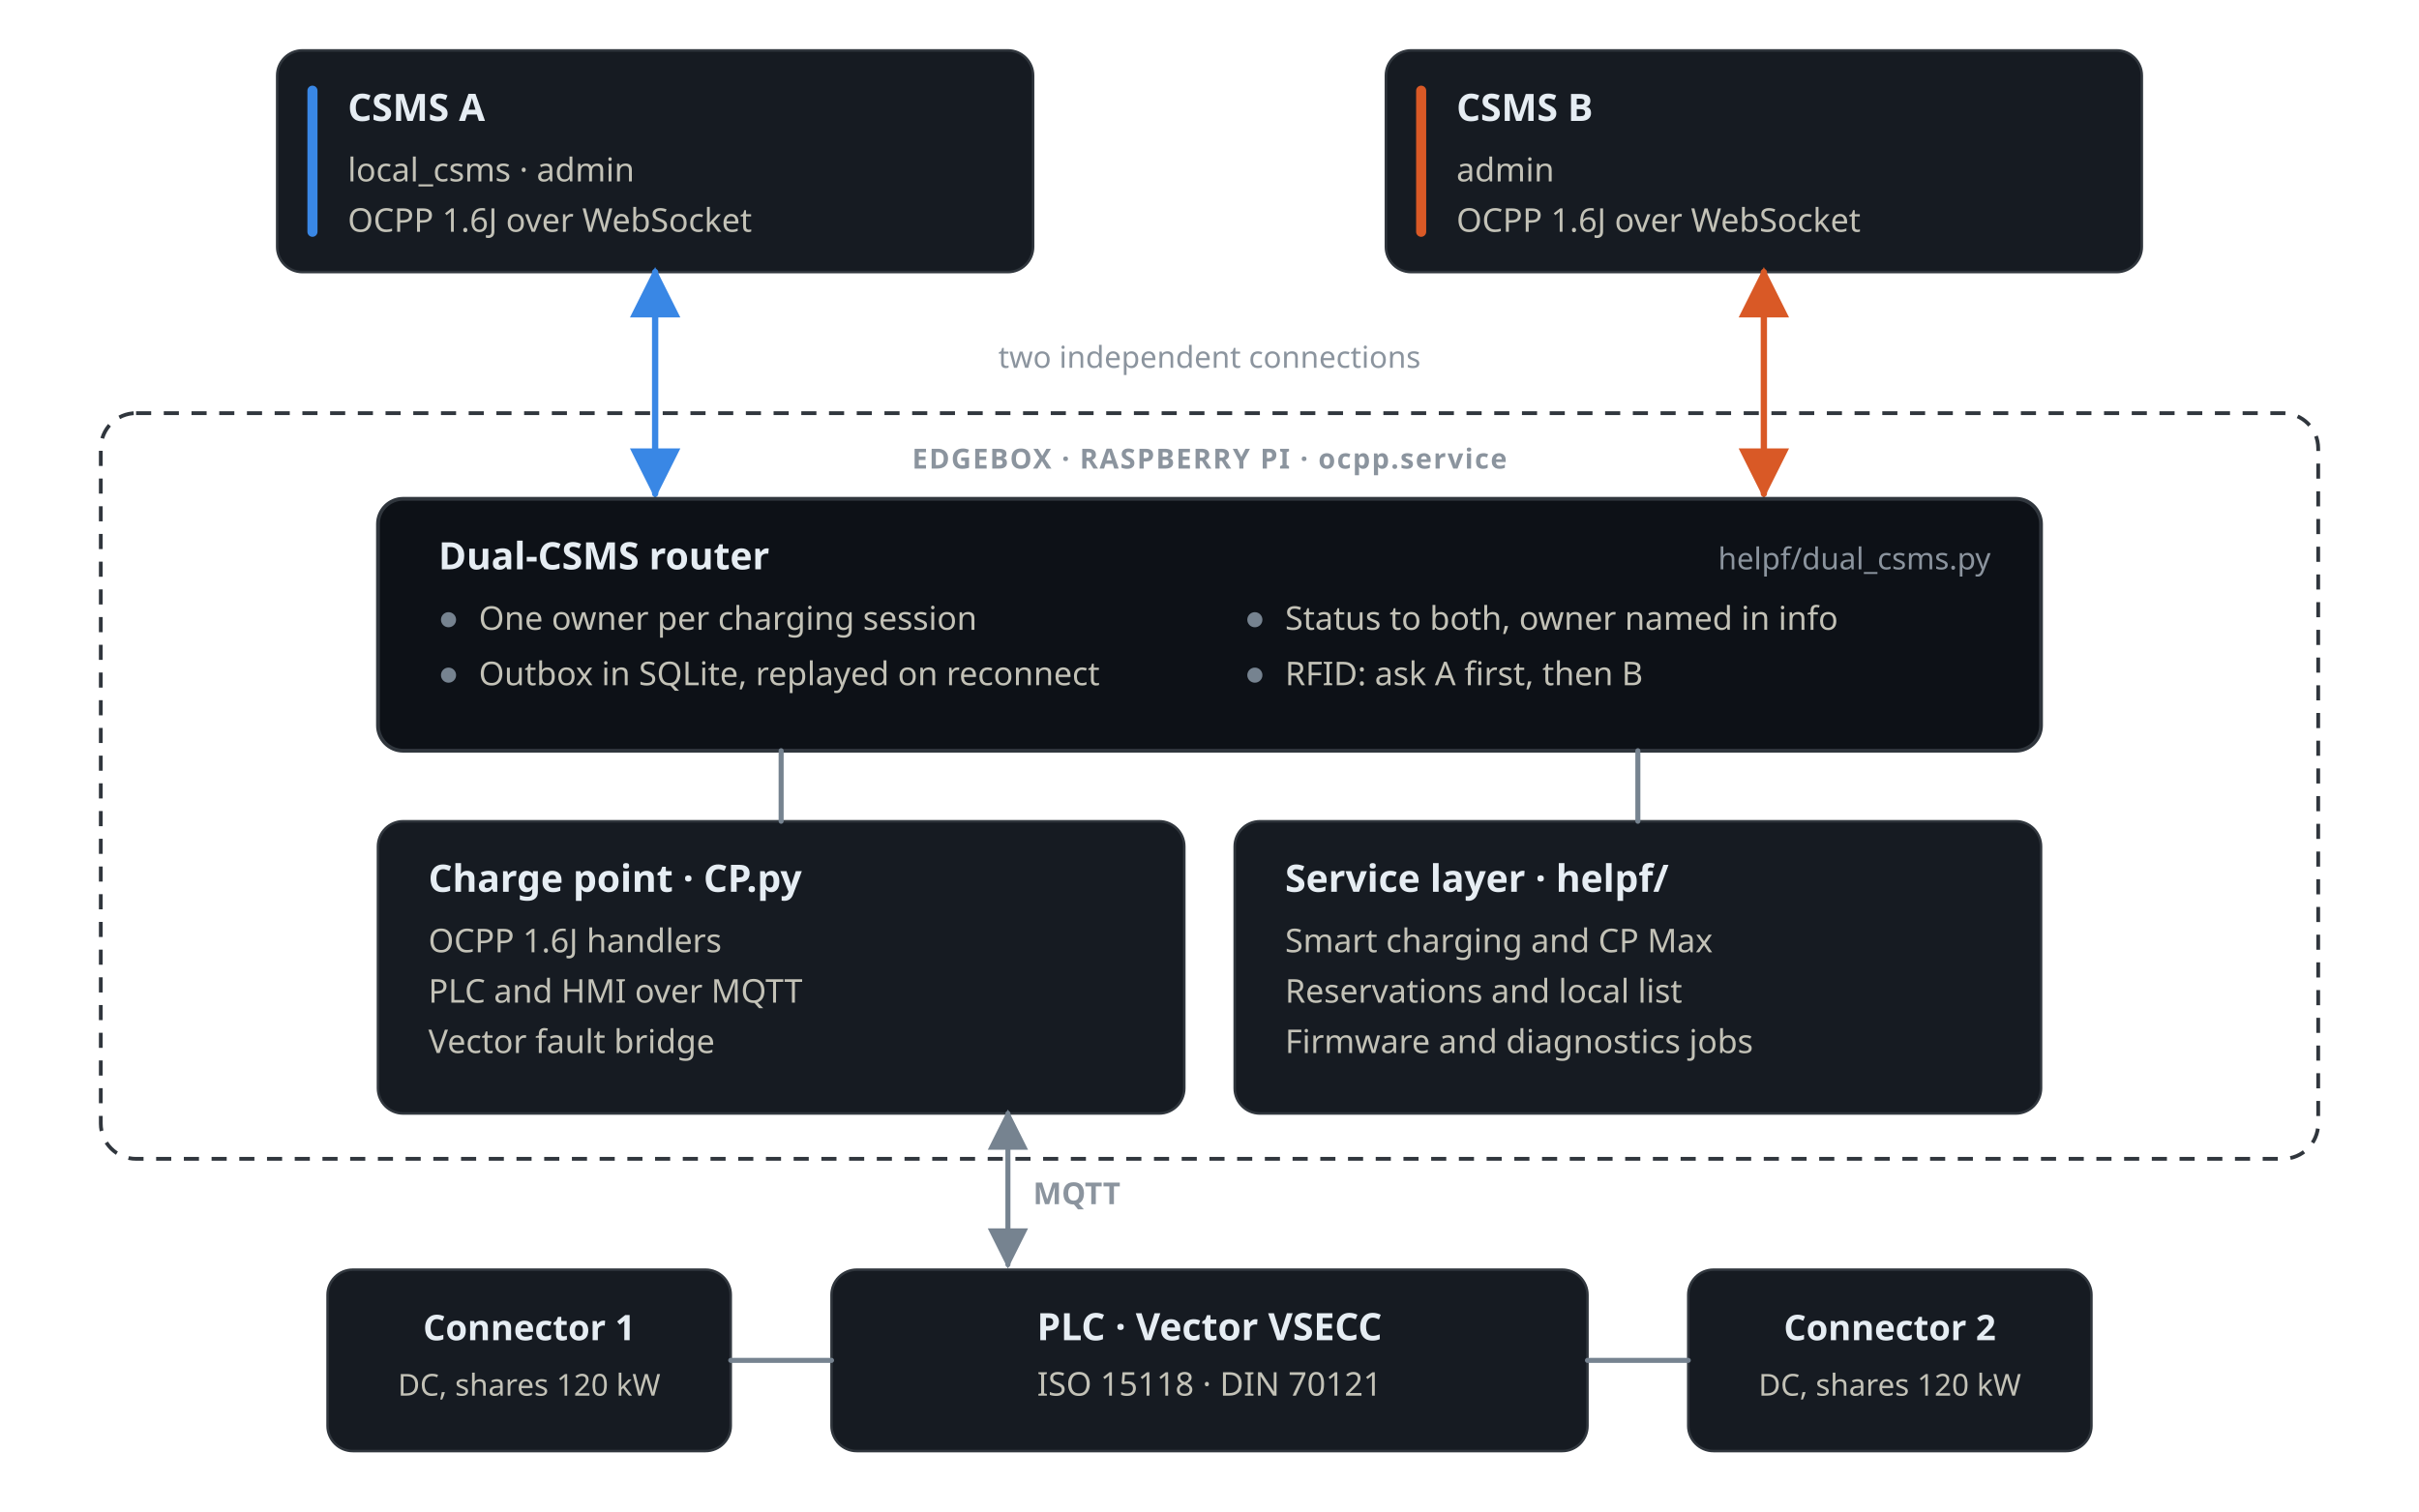
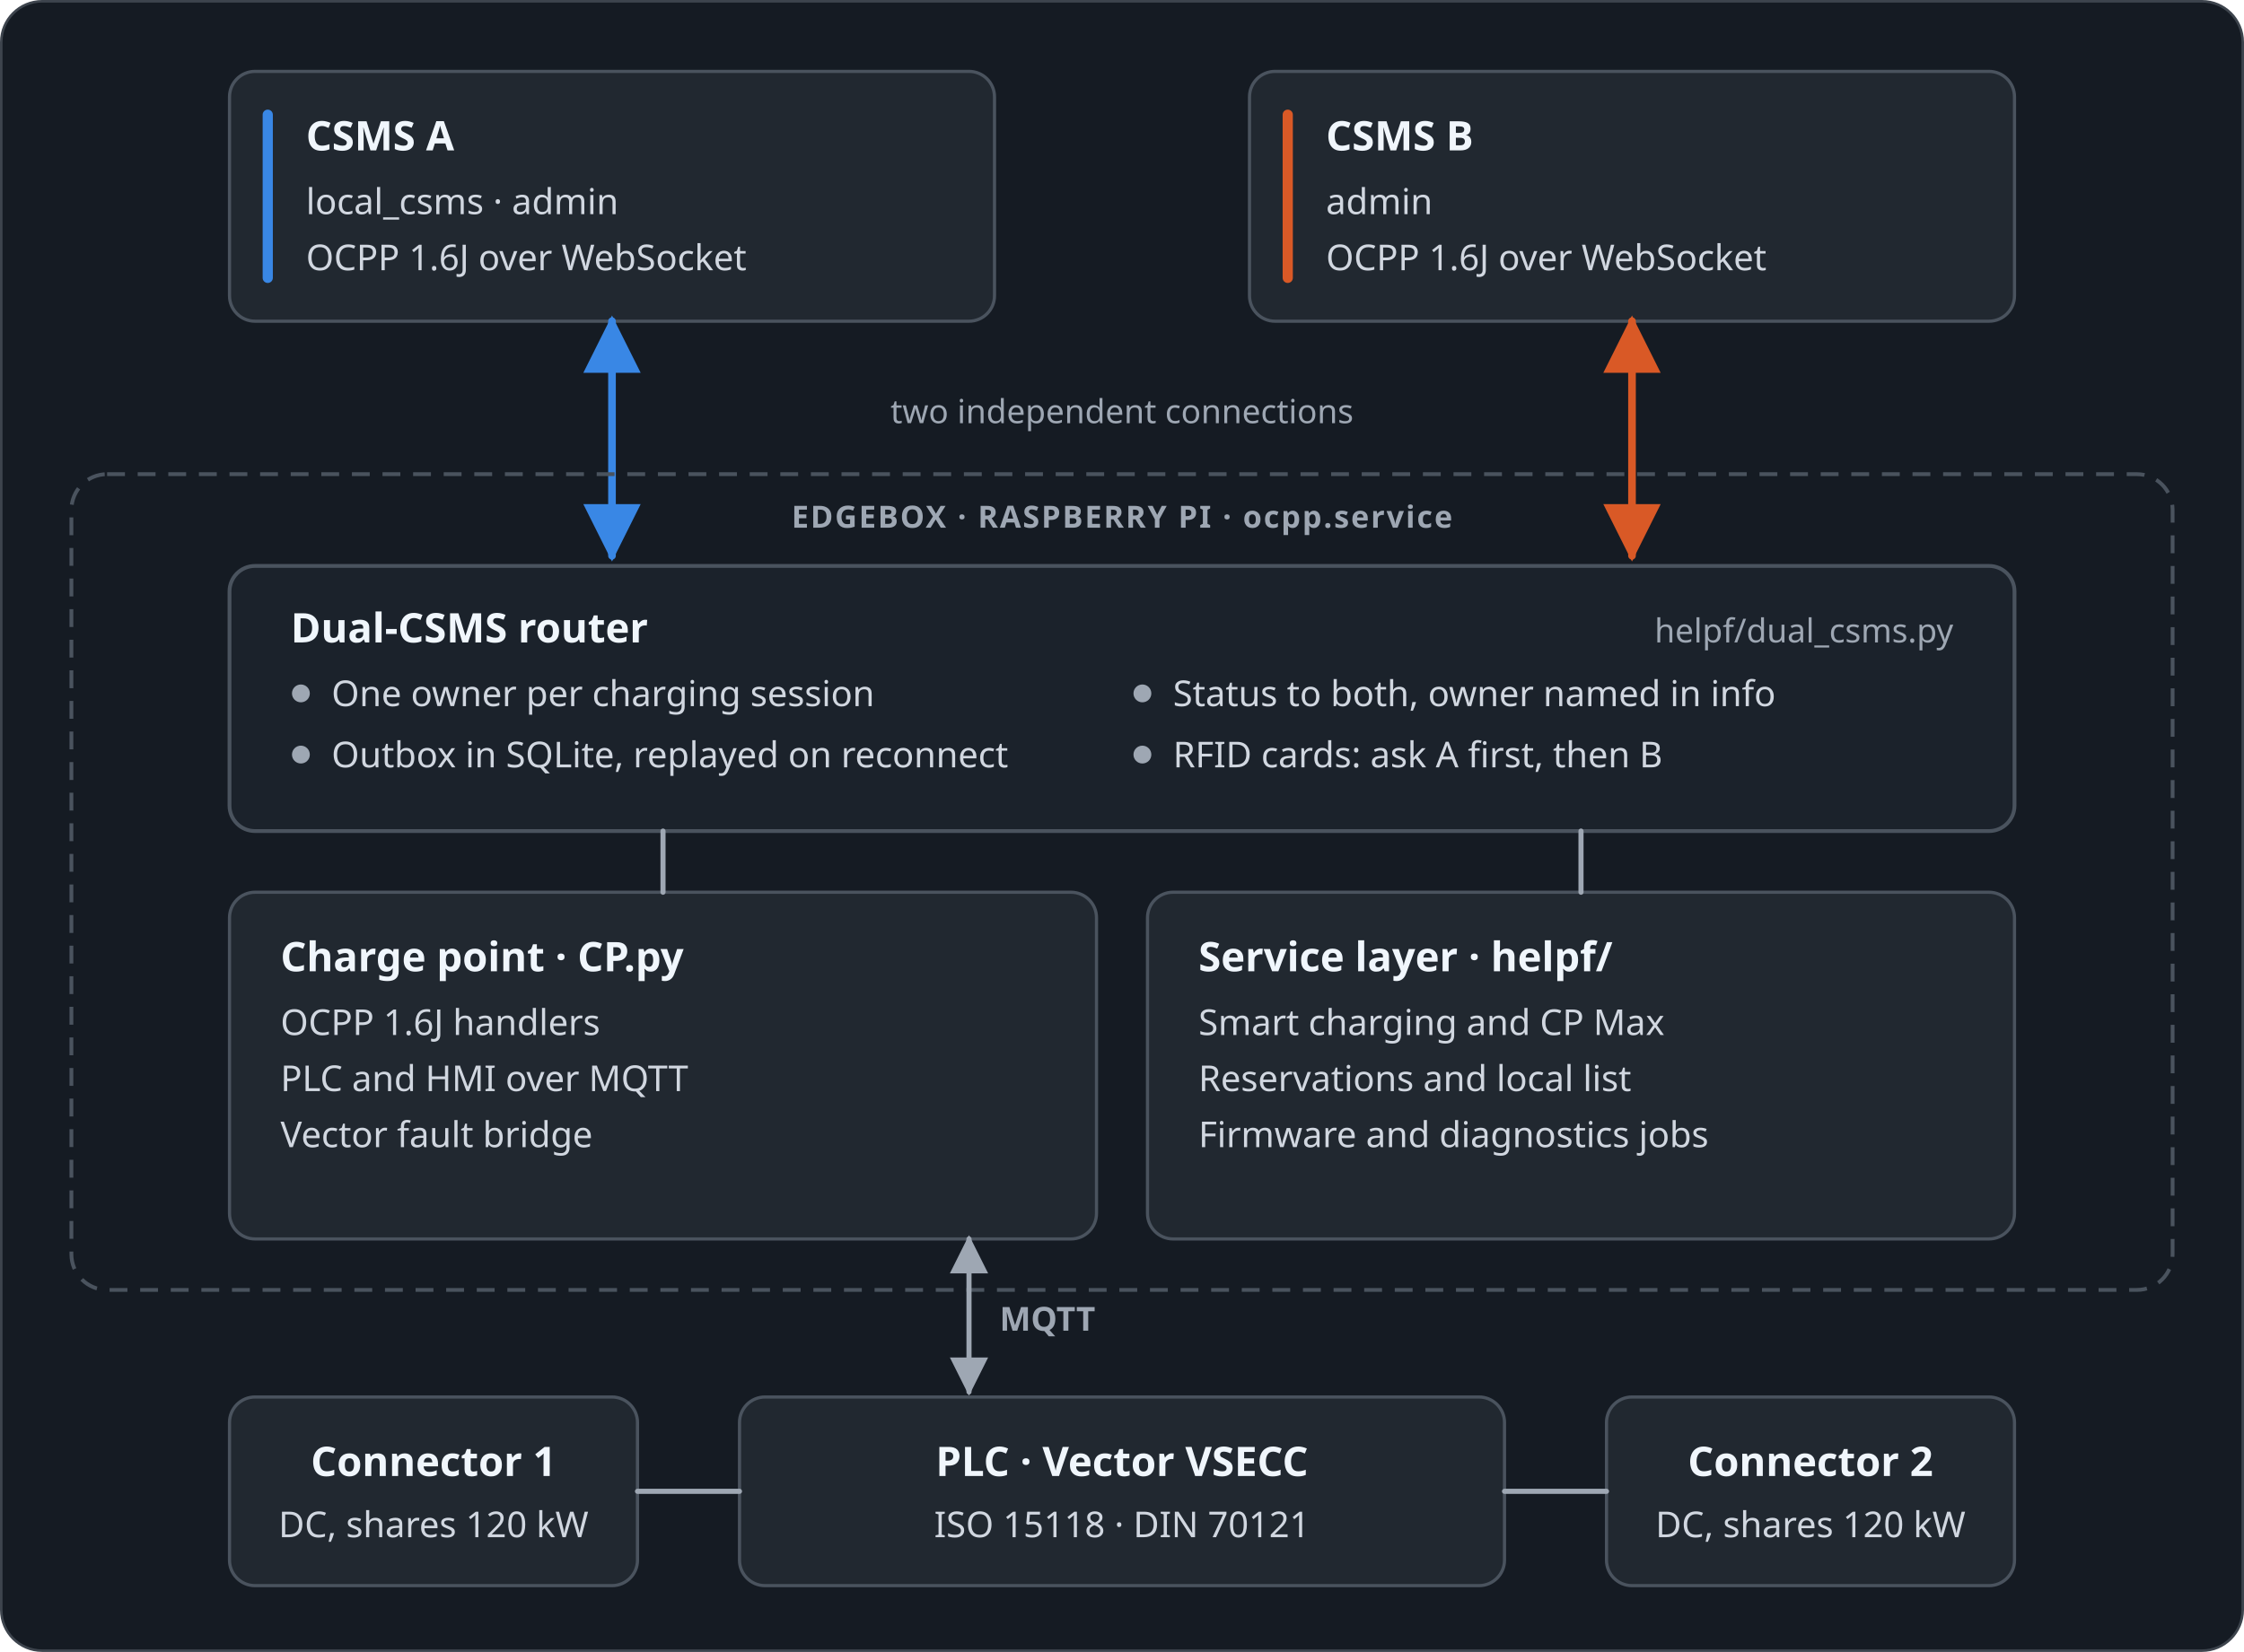
- <svg xmlns="http://www.w3.org/2000/svg" width="960" height="600" viewBox="0 0 960 600" role="img" font-family="-apple-system, BlinkMacSystemFont, 'Segoe UI', 'Noto Sans', Helvetica, Arial, sans-serif">
+ <svg xmlns="http://www.w3.org/2000/svg" width="880" height="648" viewBox="0 0 880 648" role="img" font-family="-apple-system, BlinkMacSystemFont, 'Segoe UI', 'Noto Sans', Helvetica, Arial, sans-serif">
  <defs>
-     <marker id="arrow-a" viewBox="0 0 10 10" refX="9" refY="5" markerWidth="8" markerHeight="8" orient="auto-start-reverse">
+     <marker id="arrow-a" viewBox="0 0 10 10" refX="9" refY="5" markerWidth="7.5" markerHeight="7.5" orient="auto-start-reverse">
      <path d="M0,0 L10,5 L0,10 z" fill="#3987e5" />
    </marker>
-     <marker id="arrow-b" viewBox="0 0 10 10" refX="9" refY="5" markerWidth="8" markerHeight="8" orient="auto-start-reverse">
+     <marker id="arrow-b" viewBox="0 0 10 10" refX="9" refY="5" markerWidth="7.5" markerHeight="7.5" orient="auto-start-reverse">
      <path d="M0,0 L10,5 L0,10 z" fill="#d95926" />
    </marker>
-     <marker id="arrow-neutral" viewBox="0 0 10 10" refX="9" refY="5" markerWidth="8" markerHeight="8" orient="auto-start-reverse">
-       <path d="M0,0 L10,5 L0,10 z" fill="#768390" />
+     <marker id="arrow-neutral" viewBox="0 0 10 10" refX="9" refY="5" markerWidth="7.5" markerHeight="7.5" orient="auto-start-reverse">
+       <path d="M0,0 L10,5 L0,10 z" fill="#9ea7b3" />
    </marker>
-     <marker id="arrow-muted" viewBox="0 0 10 10" refX="9" refY="5" markerWidth="8" markerHeight="8" orient="auto-start-reverse">
-       <path d="M0,0 L10,5 L0,10 z" fill="#8b949e" />
+     <marker id="arrow-muted" viewBox="0 0 10 10" refX="9" refY="5" markerWidth="7.5" markerHeight="7.5" orient="auto-start-reverse">
+       <path d="M0,0 L10,5 L0,10 z" fill="#9ea7b3" />
    </marker>
  </defs>
-   <rect x="110" y="20" width="300" height="88" rx="10" fill="#161b22" stroke="#30363d" stroke-width="1" />
-   <rect x="122" y="34" width="4" height="60" rx="2" fill="#3987e5" />
-   <text x="138" y="48" font-size="15" font-weight="600" fill="#e6edf3" text-anchor="start">CSMS A</text>
-   <text x="138" y="72" font-size="13" font-weight="400" fill="#c3c2b7" text-anchor="start">local_csms · admin</text>
-   <text x="138" y="92" font-size="13" font-weight="400" fill="#c3c2b7" text-anchor="start">OCPP 1.6J over WebSocket</text>
-   <rect x="550" y="20" width="300" height="88" rx="10" fill="#161b22" stroke="#30363d" stroke-width="1" />
-   <rect x="562" y="34" width="4" height="60" rx="2" fill="#d95926" />
-   <text x="578" y="48" font-size="15" font-weight="600" fill="#e6edf3" text-anchor="start">CSMS B</text>
-   <text x="578" y="72" font-size="13" font-weight="400" fill="#c3c2b7" text-anchor="start">admin</text>
-   <text x="578" y="92" font-size="13" font-weight="400" fill="#c3c2b7" text-anchor="start">OCPP 1.6J over WebSocket</text>
-   <line x1="260" y1="108" x2="260" y2="196" stroke="#3987e5" stroke-width="2.5" stroke-linecap="round" fill="none" marker-end="url(#arrow-a)" marker-start="url(#arrow-a)" />
-   <line x1="700" y1="108" x2="700" y2="196" stroke="#d95926" stroke-width="2.5" stroke-linecap="round" fill="none" marker-end="url(#arrow-b)" marker-start="url(#arrow-b)" />
-   <text x="480" y="146" font-size="12" font-weight="400" fill="#8b949e" text-anchor="middle">two independent connections</text>
-   <rect x="40" y="164" width="880" height="296" rx="14" fill="none" stroke="#30363d" stroke-width="1.5" stroke-dasharray="6 5" />
-   <text x="480" y="186" font-size="11" font-weight="600" fill="#8b949e" text-anchor="middle" letter-spacing="0.6">EDGEBOX  ·  RASPBERRY PI  ·  ocpp.service</text>
-   <rect x="150" y="198" width="660" height="100" rx="10" fill="#0d1117" stroke="#30363d" stroke-width="1.5" />
-   <text x="174" y="226" font-size="15" font-weight="600" fill="#e6edf3" text-anchor="start">Dual-CSMS router</text>
-   <text x="790" y="226" font-size="12" font-weight="400" fill="#8b949e" text-anchor="end">helpf/dual_csms.py</text>
-   <circle cx="178" cy="246" r="3" fill="#768390" />
-   <text x="190" y="250" font-size="13" font-weight="400" fill="#c3c2b7" text-anchor="start">One owner per charging session</text>
-   <circle cx="178" cy="268" r="3" fill="#768390" />
-   <text x="190" y="272" font-size="13" font-weight="400" fill="#c3c2b7" text-anchor="start">Outbox in SQLite, replayed on reconnect</text>
-   <circle cx="498" cy="246" r="3" fill="#768390" />
-   <text x="510" y="250" font-size="13" font-weight="400" fill="#c3c2b7" text-anchor="start">Status to both, owner named in info</text>
-   <circle cx="498" cy="268" r="3" fill="#768390" />
-   <text x="510" y="272" font-size="13" font-weight="400" fill="#c3c2b7" text-anchor="start">RFID: ask A first, then B</text>
-   <rect x="150" y="326" width="320" height="116" rx="10" fill="#161b22" stroke="#30363d" stroke-width="1" />
-   <text x="170" y="354" font-size="15" font-weight="600" fill="#e6edf3" text-anchor="start">Charge point · CP.py</text>
-   <text x="170" y="378" font-size="13" font-weight="400" fill="#c3c2b7" text-anchor="start">OCPP 1.6J handlers</text>
-   <text x="170" y="398" font-size="13" font-weight="400" fill="#c3c2b7" text-anchor="start">PLC and HMI over MQTT</text>
-   <text x="170" y="418" font-size="13" font-weight="400" fill="#c3c2b7" text-anchor="start">Vector fault bridge</text>
-   <rect x="490" y="326" width="320" height="116" rx="10" fill="#161b22" stroke="#30363d" stroke-width="1" />
-   <text x="510" y="354" font-size="15" font-weight="600" fill="#e6edf3" text-anchor="start">Service layer · helpf/</text>
-   <text x="510" y="378" font-size="13" font-weight="400" fill="#c3c2b7" text-anchor="start">Smart charging and CP Max</text>
-   <text x="510" y="398" font-size="13" font-weight="400" fill="#c3c2b7" text-anchor="start">Reservations and local list</text>
-   <text x="510" y="418" font-size="13" font-weight="400" fill="#c3c2b7" text-anchor="start">Firmware and diagnostics jobs</text>
-   <line x1="310" y1="298" x2="310" y2="326" stroke="#768390" stroke-width="2" stroke-linecap="round" fill="none" />
-   <line x1="650" y1="298" x2="650" y2="326" stroke="#768390" stroke-width="2" stroke-linecap="round" fill="none" />
-   <line x1="400" y1="442" x2="400" y2="502" stroke="#768390" stroke-width="2" stroke-linecap="round" fill="none" marker-end="url(#arrow-neutral)" marker-start="url(#arrow-neutral)" />
-   <text x="410" y="478" font-size="12" font-weight="600" fill="#8b949e" text-anchor="start">MQTT</text>
-   <rect x="330" y="504" width="300" height="72" rx="10" fill="#161b22" stroke="#30363d" stroke-width="1" />
-   <text x="480" y="532" font-size="15" font-weight="600" fill="#e6edf3" text-anchor="middle">PLC · Vector VSECC</text>
-   <text x="480" y="554" font-size="13" font-weight="400" fill="#c3c2b7" text-anchor="middle">ISO 15118 · DIN 70121</text>
-   <rect x="130" y="504" width="160" height="72" rx="10" fill="#161b22" stroke="#30363d" stroke-width="1" />
-   <text x="210" y="532" font-size="14" font-weight="600" fill="#e6edf3" text-anchor="middle">Connector 1</text>
-   <text x="210" y="554" font-size="12" font-weight="400" fill="#c3c2b7" text-anchor="middle">DC, shares 120 kW</text>
-   <rect x="670" y="504" width="160" height="72" rx="10" fill="#161b22" stroke="#30363d" stroke-width="1" />
-   <text x="750" y="532" font-size="14" font-weight="600" fill="#e6edf3" text-anchor="middle">Connector 2</text>
-   <text x="750" y="554" font-size="12" font-weight="400" fill="#c3c2b7" text-anchor="middle">DC, shares 120 kW</text>
-   <line x1="290" y1="540" x2="330" y2="540" stroke="#768390" stroke-width="2" stroke-linecap="round" fill="none" />
-   <line x1="630" y1="540" x2="670" y2="540" stroke="#768390" stroke-width="2" stroke-linecap="round" fill="none" />
+   <rect x="0.5" y="0.5" width="879" height="647" rx="16" fill="#151b23" stroke="#3d444d" />
+   <rect x="90" y="28" width="300" height="98" rx="10" fill="#212830" stroke="#4a535e" stroke-width="1.25" />
+   <rect x="103" y="43" width="4" height="68" rx="2" fill="#3987e5" />
+   <text x="120" y="59" font-size="16" font-weight="600" fill="#f0f6fc" text-anchor="start">CSMS A</text>
+   <text x="120" y="84" font-size="14" font-weight="400" fill="#d1d7e0" text-anchor="start">local_csms · admin</text>
+   <text x="120" y="106" font-size="14" font-weight="400" fill="#d1d7e0" text-anchor="start">OCPP 1.6J over WebSocket</text>
+   <rect x="490" y="28" width="300" height="98" rx="10" fill="#212830" stroke="#4a535e" stroke-width="1.25" />
+   <rect x="503" y="43" width="4" height="68" rx="2" fill="#d95926" />
+   <text x="520" y="59" font-size="16" font-weight="600" fill="#f0f6fc" text-anchor="start">CSMS B</text>
+   <text x="520" y="84" font-size="14" font-weight="400" fill="#d1d7e0" text-anchor="start">admin</text>
+   <text x="520" y="106" font-size="14" font-weight="400" fill="#d1d7e0" text-anchor="start">OCPP 1.6J over WebSocket</text>
+   <line x1="240" y1="126" x2="240" y2="218" stroke="#3987e5" stroke-width="3" stroke-linecap="round" fill="none" marker-end="url(#arrow-a)" marker-start="url(#arrow-a)" />
+   <line x1="640" y1="126" x2="640" y2="218" stroke="#d95926" stroke-width="3" stroke-linecap="round" fill="none" marker-end="url(#arrow-b)" marker-start="url(#arrow-b)" />
+   <text x="440" y="166" font-size="13" font-weight="400" fill="#9ea7b3" text-anchor="middle">two independent connections</text>
+   <rect x="28" y="186" width="824" height="320" rx="14" fill="none" stroke="#4a535e" stroke-width="1.5" stroke-dasharray="7 5" />
+   <text x="440" y="207" font-size="12" font-weight="600" fill="#9ea7b3" text-anchor="middle" letter-spacing="0.7">EDGEBOX  ·  RASPBERRY PI  ·  ocpp.service</text>
+   <rect x="90" y="222" width="700" height="104" rx="10" fill="#1b222b" stroke="#4a535e" stroke-width="1.5" />
+   <text x="114" y="252" font-size="16" font-weight="600" fill="#f0f6fc" text-anchor="start">Dual-CSMS router</text>
+   <text x="766" y="252" font-size="13" font-weight="400" fill="#9ea7b3" text-anchor="end">helpf/dual_csms.py</text>
+   <circle cx="118" cy="272" r="3.5" fill="#9ea7b3" />
+   <text x="130" y="277" font-size="14" font-weight="400" fill="#d1d7e0" text-anchor="start">One owner per charging session</text>
+   <circle cx="118" cy="296" r="3.5" fill="#9ea7b3" />
+   <text x="130" y="301" font-size="14" font-weight="400" fill="#d1d7e0" text-anchor="start">Outbox in SQLite, replayed on reconnect</text>
+   <circle cx="448" cy="272" r="3.5" fill="#9ea7b3" />
+   <text x="460" y="277" font-size="14" font-weight="400" fill="#d1d7e0" text-anchor="start">Status to both, owner named in info</text>
+   <circle cx="448" cy="296" r="3.5" fill="#9ea7b3" />
+   <text x="460" y="301" font-size="14" font-weight="400" fill="#d1d7e0" text-anchor="start">RFID cards: ask A first, then B</text>
+   <rect x="90" y="350" width="340" height="136" rx="10" fill="#212830" stroke="#4a535e" stroke-width="1.25" />
+   <text x="110" y="381" font-size="16" font-weight="600" fill="#f0f6fc" text-anchor="start">Charge point · CP.py</text>
+   <text x="110" y="406" font-size="14" font-weight="400" fill="#d1d7e0" text-anchor="start">OCPP 1.6J handlers</text>
+   <text x="110" y="428" font-size="14" font-weight="400" fill="#d1d7e0" text-anchor="start">PLC and HMI over MQTT</text>
+   <text x="110" y="450" font-size="14" font-weight="400" fill="#d1d7e0" text-anchor="start">Vector fault bridge</text>
+   <rect x="450" y="350" width="340" height="136" rx="10" fill="#212830" stroke="#4a535e" stroke-width="1.25" />
+   <text x="470" y="381" font-size="16" font-weight="600" fill="#f0f6fc" text-anchor="start">Service layer · helpf/</text>
+   <text x="470" y="406" font-size="14" font-weight="400" fill="#d1d7e0" text-anchor="start">Smart charging and CP Max</text>
+   <text x="470" y="428" font-size="14" font-weight="400" fill="#d1d7e0" text-anchor="start">Reservations and local list</text>
+   <text x="470" y="450" font-size="14" font-weight="400" fill="#d1d7e0" text-anchor="start">Firmware and diagnostics jobs</text>
+   <line x1="260" y1="326" x2="260" y2="350" stroke="#9ea7b3" stroke-width="2" stroke-linecap="round" fill="none" />
+   <line x1="620" y1="326" x2="620" y2="350" stroke="#9ea7b3" stroke-width="2" stroke-linecap="round" fill="none" />
+   <line x1="380" y1="486" x2="380" y2="546" stroke="#9ea7b3" stroke-width="2" stroke-linecap="round" fill="none" marker-end="url(#arrow-neutral)" marker-start="url(#arrow-neutral)" />
+   <text x="392" y="522" font-size="13" font-weight="600" fill="#9ea7b3" text-anchor="start">MQTT</text>
+   <rect x="290" y="548" width="300" height="74" rx="10" fill="#212830" stroke="#4a535e" stroke-width="1.25" />
+   <text x="440.0" y="579" font-size="16" font-weight="600" fill="#f0f6fc" text-anchor="middle">PLC · Vector VSECC</text>
+   <text x="440.0" y="603" font-size="14" font-weight="400" fill="#d1d7e0" text-anchor="middle">ISO 15118 · DIN 70121</text>
+   <rect x="90" y="548" width="160" height="74" rx="10" fill="#212830" stroke="#4a535e" stroke-width="1.25" />
+   <text x="170.0" y="579" font-size="16" font-weight="600" fill="#f0f6fc" text-anchor="middle">Connector 1</text>
+   <text x="170.0" y="603" font-size="14" font-weight="400" fill="#d1d7e0" text-anchor="middle">DC, shares 120 kW</text>
+   <rect x="630" y="548" width="160" height="74" rx="10" fill="#212830" stroke="#4a535e" stroke-width="1.25" />
+   <text x="710.0" y="579" font-size="16" font-weight="600" fill="#f0f6fc" text-anchor="middle">Connector 2</text>
+   <text x="710.0" y="603" font-size="14" font-weight="400" fill="#d1d7e0" text-anchor="middle">DC, shares 120 kW</text>
+   <line x1="250" y1="585" x2="290" y2="585" stroke="#9ea7b3" stroke-width="2" stroke-linecap="round" fill="none" />
+   <line x1="590" y1="585" x2="630" y2="585" stroke="#9ea7b3" stroke-width="2" stroke-linecap="round" fill="none" />
</svg>
